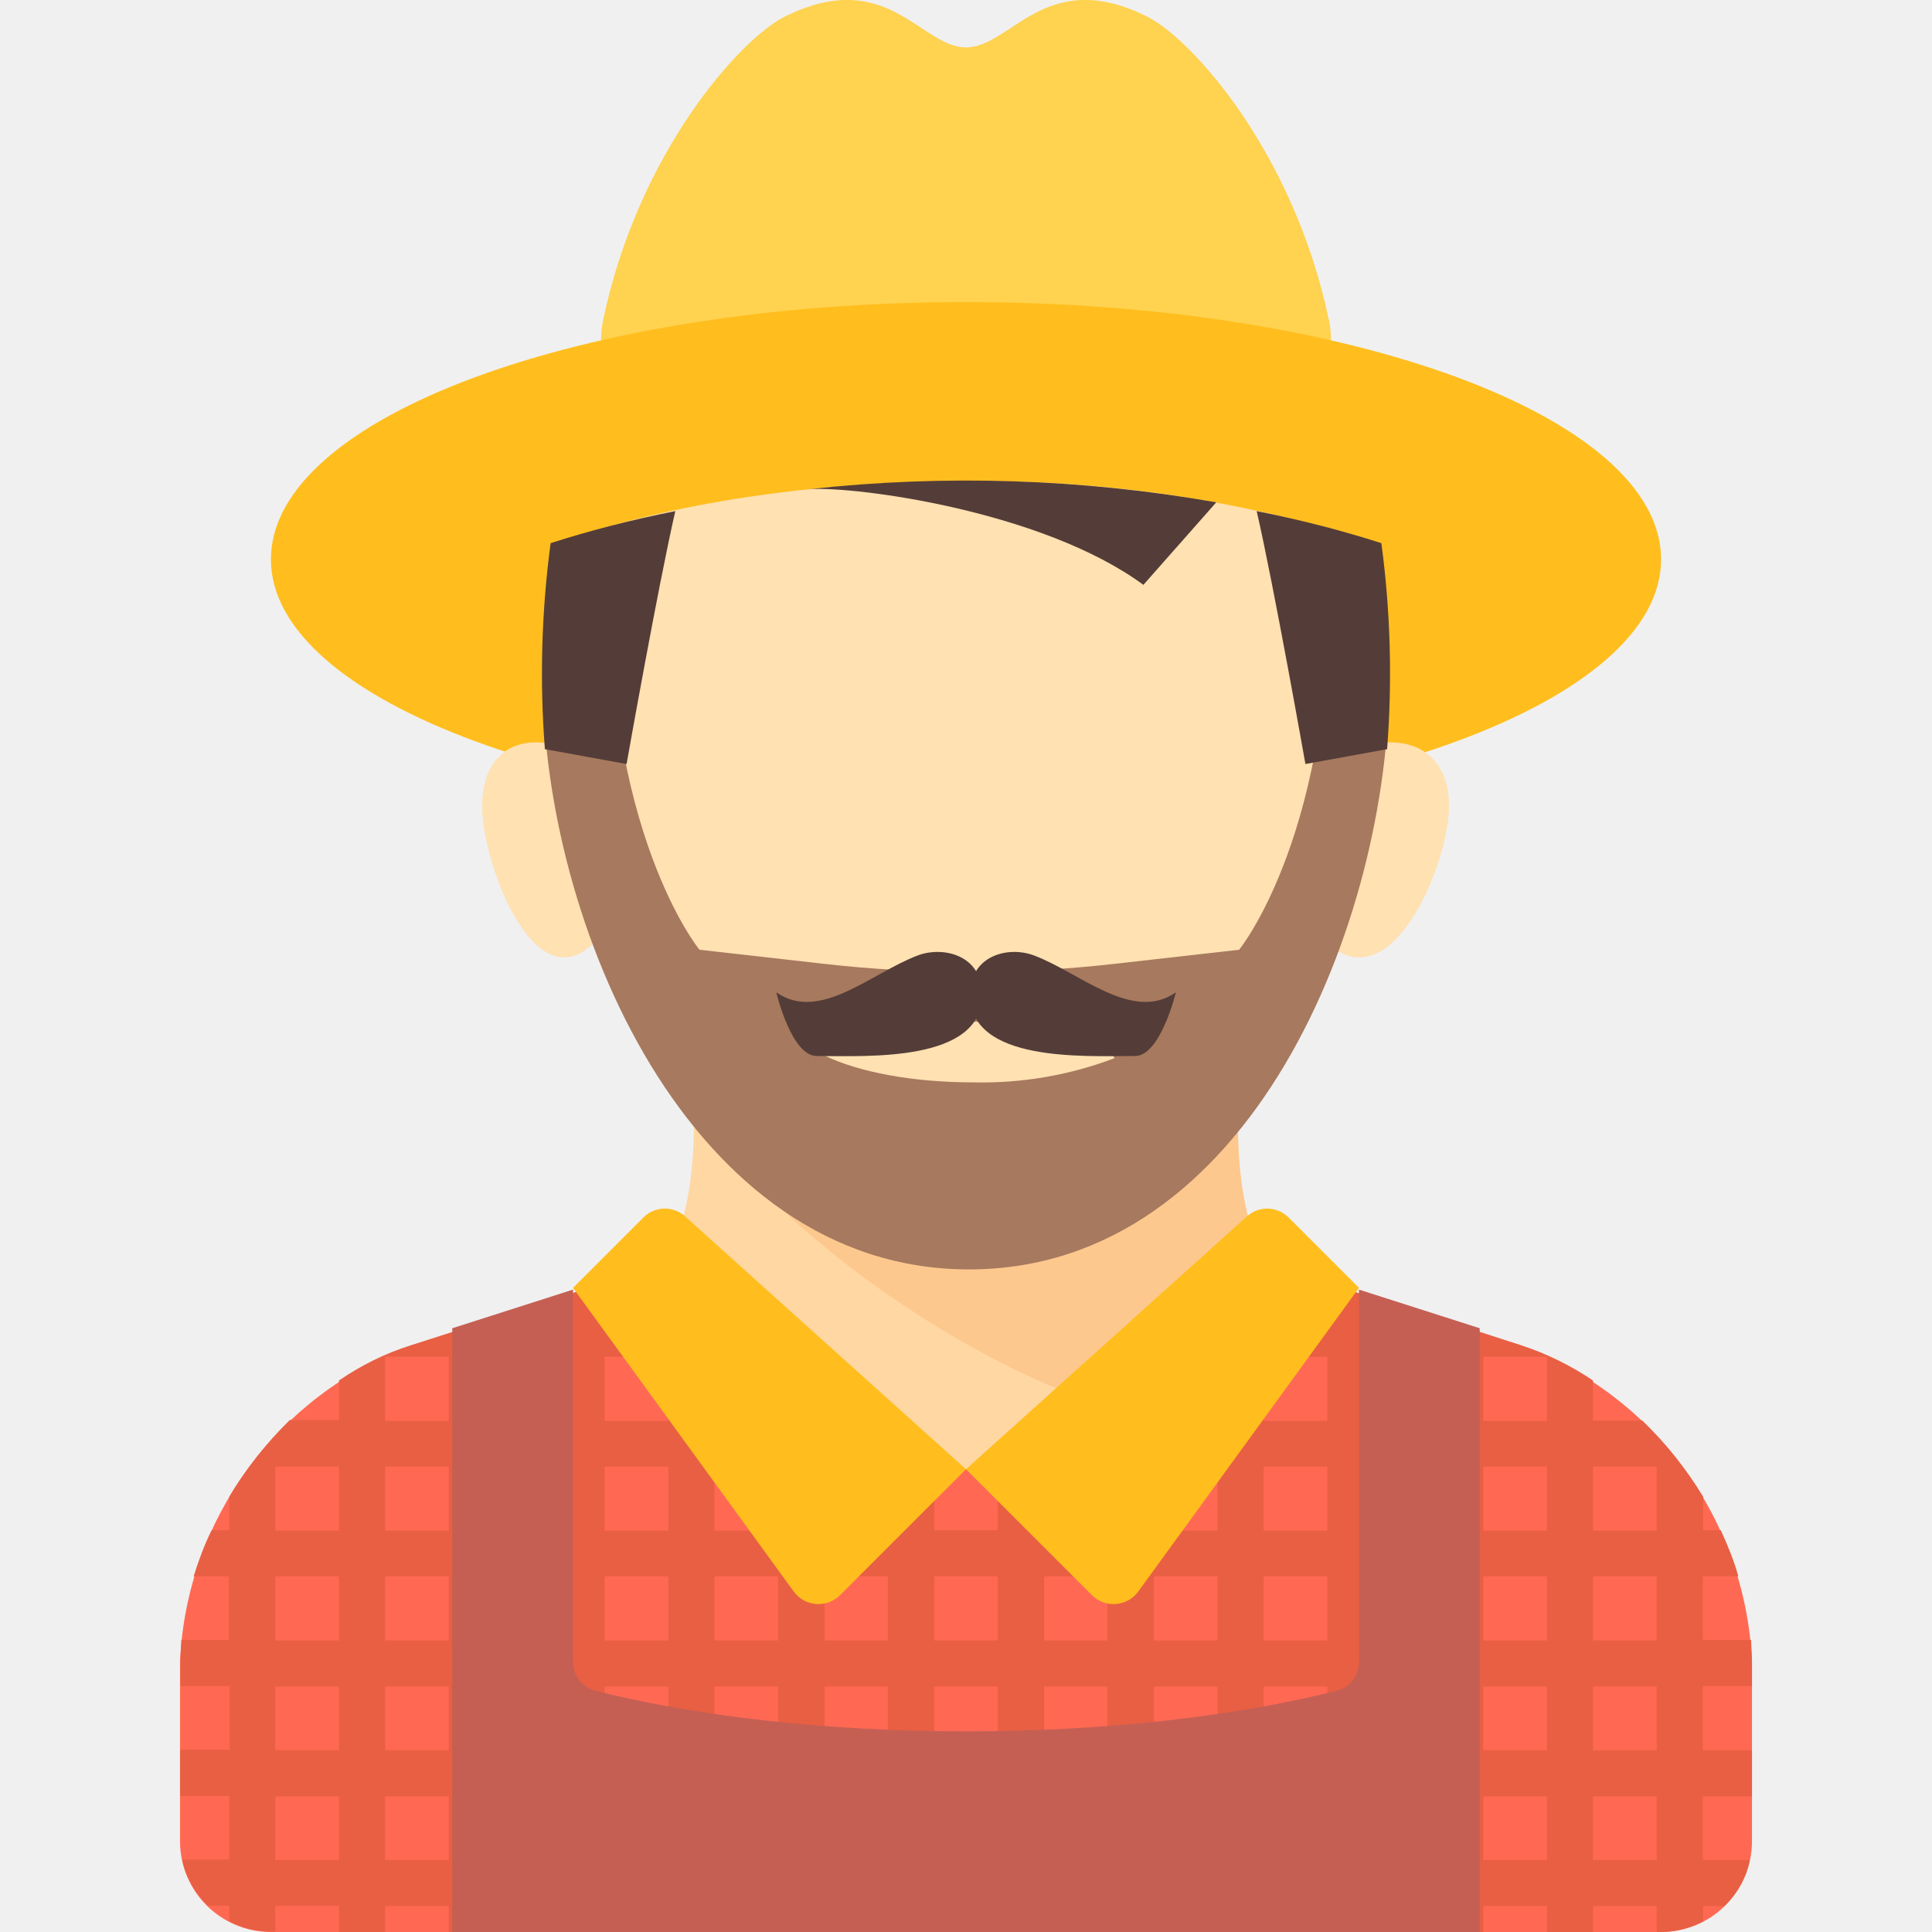
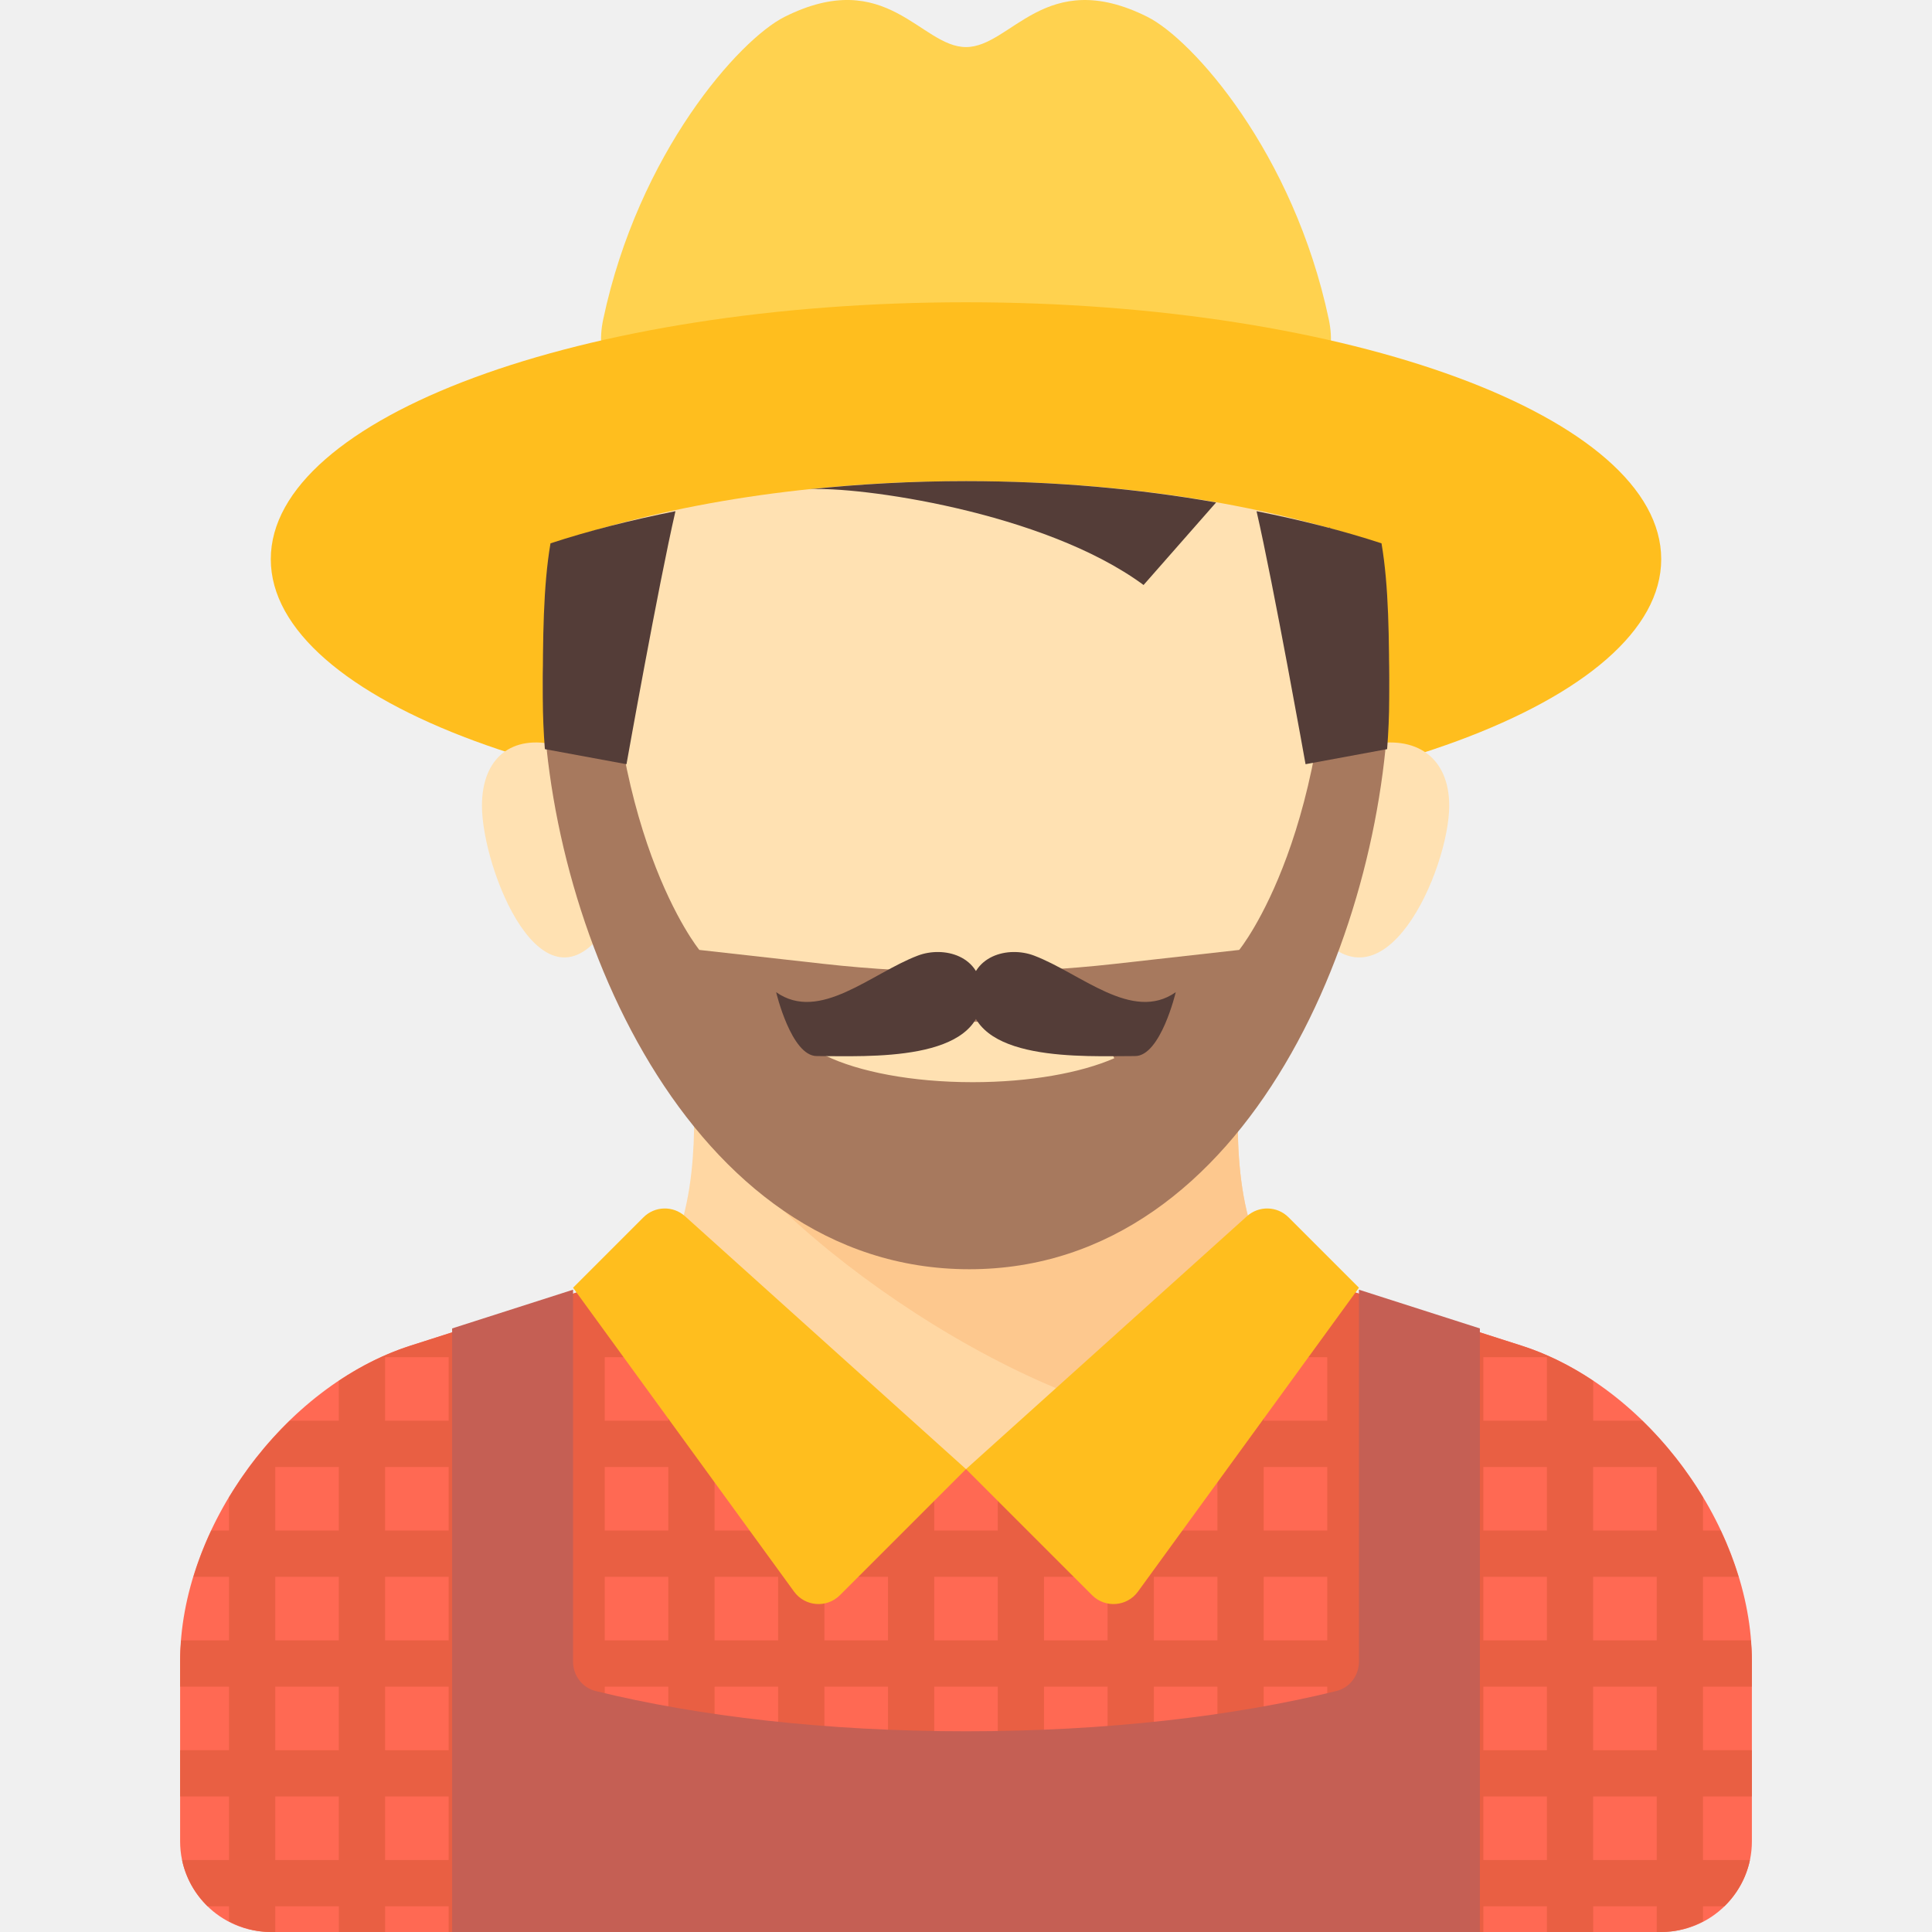
- <svg xmlns="http://www.w3.org/2000/svg" width="44" height="44" fill="none">
-   <g clip-path="url(#a)">
-     <path fill="#FFD24F" d="M30.26 7.27c-.8-3.79-3.1-6.37-4.13-6.89-2.32-1.16-3.1.7-4.13.7-1.03 0-1.8-1.86-4.13-.7-1.03.52-3.33 3.1-4.13 6.89-.8 3.78 8.26.69 8.26.69s9.06 3.1 8.26-.7Z" />
-     <path fill="#FFBE1E" d="M22 18.59c8.74 0 15.83-2.62 15.83-5.85 0-3.24-7.09-5.86-15.83-5.86S6.17 9.5 6.17 12.74c0 3.23 7.09 5.85 15.83 5.85Z" />
-     <path fill="#FFE1B2" d="M12.68 16.97c-1.03-.26-1.7.3-1.7 1.38 0 1.43 1.38 4.95 2.84 2.75s-1.14-4.13-1.14-4.13ZM31.14 16.97c1.13-.26 1.86.3 1.86 1.38 0 1.43-1.51 4.95-3.1 2.75-1.6-2.2 1.24-4.13 1.24-4.13Z" />
-     <path fill="#FFD7A3" d="M14.44 29.49c1.54-1 1.36-3.94 1.36-4.63h12.4c0 .69-.2 3.64 1.34 4.63L22 37.94l-7.56-8.45Z" />
-     <path fill="#FDC88E" d="m26.82 32.43 2.72-2.94c-1.54-1-1.34-3.94-1.34-4.63H15.8c.9 2.56 6.77 6.94 11.02 7.57Z" />
-     <path fill="#FF6953" d="M37.83 44c1.14 0 2.07-.92 2.07-2.07v-4.1a8.06 8.06 0 0 0-5.25-7.18l-4.3-1.38c-2.32 1.77-5.63 4.19-8.35 4.19-2.72 0-6.03-2.42-8.35-4.2l-4.3 1.39a8.06 8.06 0 0 0-5.25 7.18v4.1c0 1.15.93 2.07 2.07 2.07h31.66Z" />
-     <path fill="#E95F43" d="M39.85 42.36h-1.07v-1.45h1.12v-1.05h-1.12V38.4h1.12v-.58l-.02-.47h-1.1V35.9h.81c-.1-.36-.24-.7-.4-1.05h-.4v-.76a8.66 8.66 0 0 0-1.39-1.74h-1.12v-.91a6.57 6.57 0 0 0-1.63-.8l-2.47-.8h-.9v-.28l-.93-.3-.12.09v.5h-.66c-.58.43-1.2.87-1.84 1.3v1.2h-1.45v-.3c-1.22.68-2.46 1.2-3.63 1.35h.07v1.45h-1.44V33.4h.07a10.43 10.43 0 0 1-3.63-1.36v.3h-1.45v-1.19c-.64-.43-1.26-.87-1.84-1.3h-.66v-.5l-.12-.1-.93.3v.3h-.9l-2.47.79c-.57.18-1.12.45-1.63.8v.9H6.6c-.53.52-1 1.11-1.38 1.75v.76h-.4c-.17.34-.3.7-.41 1.05h.8v1.45H4.13l-.02.47v.58h1.12v1.45H4.1v1.05h1.12v1.45H4.15c.08.41.3.77.58 1.05h.49v.35c.28.15.6.24.95.24h.1v-.59h1.45V44h1.05v-.59h1.45V44h1.05v-.59h1.45V44h1.05v-.59h1.45V44h1.05v-.59h1.45V44h1.06v-.59h1.44V44h1.06v-.59h1.44V44h1.06v-.59h1.45V44h1.05v-.59h1.45V44h1.05v-.59h1.45V44h1.05v-.59h1.45V44h1.05v-.59h1.45V44h1.05v-.59h1.45V44h.1c.35 0 .67-.1.96-.24v-.35h.48c.29-.28.5-.64.58-1.05Zm-32.13 0H6.27v-1.45h1.45v1.45Zm0-2.5H6.27v-1.45h1.45v1.45Zm0-2.5H6.27V35.9h1.45v1.45Zm0-2.5H6.27V33.4h1.45v1.45Zm2.5 7.5H8.77v-1.45h1.45v1.45Zm0-2.5H8.77v-1.45h1.45v1.45Zm0-2.5H8.77V35.9h1.45v1.45Zm0-2.5H8.77V33.4h1.45v1.45Zm0-2.5H8.77V30.9h1.45v1.45Zm2.5 10h-1.45v-1.45h1.45v1.45Zm0-2.5h-1.45v-1.45h1.45v1.45Zm0-2.5h-1.45V35.9h1.45v1.45Zm0-2.5h-1.45V33.4h1.45v1.45Zm0-2.5h-1.45V30.9h1.45v1.45Zm2.5 10h-1.45v-1.45h1.45v1.45Zm0-2.5h-1.45v-1.45h1.45v1.45Zm0-2.5h-1.45V35.9h1.45v1.45Zm0-2.5h-1.45V33.4h1.45v1.45Zm0-2.5h-1.45V30.9h1.45v1.45Zm2.5 10h-1.45v-1.45h1.45v1.45Zm0-2.5h-1.45v-1.45h1.45v1.45Zm0-2.5h-1.45V35.9h1.45v1.45Zm0-2.5h-1.45V33.4h1.45v1.45Zm2.5 7.5h-1.44v-1.45h1.44v1.45Zm0-2.5h-1.44v-1.45h1.44v1.45Zm0-2.5h-1.44V35.9h1.44v1.45Zm0-2.5h-1.44V33.4h1.44v1.45Zm2.5 7.5h-1.44v-1.45h1.44v1.45Zm0-2.5h-1.44v-1.45h1.44v1.45Zm0-2.5h-1.44V35.9h1.44v1.45Zm2.5 5h-1.44v-1.45h1.44v1.45Zm0-2.5h-1.44v-1.45h1.44v1.45Zm0-2.5h-1.44V35.9h1.44v1.45Zm0-2.5h-1.44V33.4h1.44v1.45Zm2.5 7.5h-1.44v-1.45h1.45v1.45Zm0-2.5h-1.44v-1.45h1.45v1.45Zm0-2.5h-1.44V35.9h1.45v1.45Zm0-2.5h-1.44V33.4h1.45v1.45Zm2.5 7.5h-1.44v-1.45h1.45v1.45Zm0-2.5h-1.44v-1.45h1.45v1.45Zm0-2.5h-1.44V35.9h1.45v1.45Zm0-2.5h-1.44V33.4h1.45v1.45Zm0-2.5h-1.44V30.9h1.45v1.45Zm2.5 10h-1.44v-1.45h1.45v1.45Zm0-2.5h-1.44v-1.45h1.45v1.45Zm0-2.5h-1.44V35.9h1.45v1.45Zm0-2.5h-1.44V33.4h1.45v1.45Zm0-2.5h-1.44V30.9h1.45v1.45Zm2.51 10h-1.45v-1.45h1.45v1.45Zm0-2.5h-1.45v-1.45h1.45v1.45Zm0-2.5h-1.45V35.9h1.45v1.45Zm0-2.5h-1.45V33.4h1.45v1.45Zm0-2.5h-1.45V30.9h1.45v1.45Zm2.5 10h-1.45v-1.45h1.45v1.45Zm0-2.5h-1.45v-1.45h1.45v1.45Zm0-2.5h-1.45V35.9h1.45v1.45Zm0-2.5h-1.45V33.4h1.45v1.45Z" />
-     <path fill="#FFBE1E" d="m22 33.46-2.87 2.87c-.3.3-.8.26-1.05-.08l-5.03-6.92 1.6-1.6a.69.69 0 0 1 .95-.03l6.4 5.76ZM22 33.46l2.87 2.87c.3.3.8.26 1.05-.08l5.03-6.92-1.6-1.6a.69.69 0 0 0-.95-.03L22 33.46Z" />
-     <path fill="#FFE1B2" d="M12.8 12.32c-.17.97-.18 2.14-.18 3.53 0 5.52 3.1 12.4 9.38 12.4 6.29 0 9.38-6.88 9.38-12.4 0-1.39-.01-2.56-.17-3.53A29.48 29.48 0 0 0 22 10.96c-3.48 0-6.69.5-9.2 1.36Z" />
-     <path fill="#A7795E" d="M31.41 13.43 30.27 12v.69c.17 6.23-2.05 8.94-2.05 8.94l-2.83.32c-2.2.25-4.43.25-6.63 0l-2.83-.32s-2.22-2.7-2.05-8.94v-.7s-.6.73-1.14 1.44c-.15.61-.38 1.28-.38 2.01 0 5.52 3.3 13.47 9.71 13.47 6.42 0 9.57-7.95 9.57-13.47 0-.73-.08-1.4-.23-2Zm-11.38 9.84h4.1c.56 0 1.04.34 1.25.83a8.5 8.5 0 0 1-3.23.55c-1.38 0-2.6-.24-3.35-.6.23-.46.69-.78 1.23-.78Z" />
-     <path fill="#543D38" d="M22.37 22.66c0-.91-.89-1.12-1.47-.9-1.06.4-2.23 1.53-3.22.84 0 0 .34 1.45.92 1.45 1.16 0 3.77.15 3.77-1.4Z" />
-     <path fill="#543D38" d="M22.09 22.66c0-.91.88-1.12 1.46-.9 1.06.4 2.24 1.53 3.23.84 0 0-.35 1.45-.93 1.45-1.16 0-3.76.15-3.76-1.4Z" />
-     <path fill="#C55F54" d="m33.7 30.25-2.75-.88v8.47c0 .32-.21.6-.52.67-2.33.58-5.25.92-8.43.92-3.18 0-6.1-.34-8.43-.92a.68.68 0 0 1-.52-.67v-8.47l-2.75.88V44h23.4V30.25Z" />
-     <path fill="#543D38" d="m12.4 17.06 1.87.34s.72-4.07 1.11-5.76c-1.01.2-1.97.45-2.84.73a22.35 22.35 0 0 0-.13 4.7ZM31.6 17.06l-1.87.34s-.72-4.07-1.11-5.76c1.01.2 1.97.45 2.84.73a22.35 22.35 0 0 1 .13 4.7ZM26.04 13.32l1.66-1.88a32.86 32.86 0 0 0-9.27-.3c1.08-.07 5.33.5 7.61 2.18Z" />
+ <svg xmlns="http://www.w3.org/2000/svg" width="44" height="44" viewBox="0 0 44 44" fill="none">
+   <g clip-path="url(#clip0_110_299)">
+     <path d="M30.261 7.267C29.458 3.481 27.163 0.899 26.13 0.383C23.807 -0.778 23.033 1.072 22 1.072C20.967 1.072 20.193 -0.779 17.87 0.383C16.837 0.899 14.542 3.481 13.739 7.267C12.936 11.053 22 7.956 22 7.956C22 7.956 31.064 11.053 30.261 7.267Z" fill="#FFD24F" />
+     <path d="M22 18.587C30.744 18.587 37.833 15.967 37.833 12.735C37.833 9.504 30.744 6.884 22 6.884C13.256 6.884 6.167 9.504 6.167 12.735C6.167 15.967 13.256 18.587 22 18.587Z" fill="#FFBE1E" />
+     <path d="M12.684 16.972C11.652 16.714 10.976 17.265 10.976 18.349C10.976 19.783 12.364 23.297 13.823 21.102C15.282 18.908 12.684 16.972 12.684 16.972Z" fill="#FFE1B2" />
+     <path d="M31.141 16.972C32.267 16.714 33.005 17.265 33.005 18.349C33.005 19.783 31.49 23.297 29.898 21.102C28.305 18.908 31.141 16.972 31.141 16.972Z" fill="#FFE1B2" />
+     <path d="M14.437 29.489C15.977 28.498 15.804 25.548 15.804 24.86H28.196C28.196 25.548 28.005 28.498 29.544 29.489L22 37.939L14.437 29.489Z" fill="#FFD7A3" />
+     <path d="M26.819 32.432L29.544 29.489C28.005 28.498 28.196 25.548 28.196 24.86H15.804C16.693 27.416 22.574 31.801 26.819 32.432Z" fill="#FDC88E" />
+     <path d="M37.833 44C38.974 44 39.898 43.075 39.898 41.935V37.833C39.898 34.804 37.538 31.57 34.653 30.647L30.346 29.269C28.029 31.041 24.718 33.458 22 33.458C19.282 33.458 15.971 31.041 13.654 29.269L9.347 30.647C6.462 31.57 4.102 34.804 4.102 37.833V41.935C4.102 43.075 5.026 44 6.167 44H37.833Z" fill="#FF6953" />
+     <path d="M39.853 42.361H38.785V40.913H39.898V39.859H38.785V38.412H39.898V37.833C39.898 37.675 39.888 37.517 39.876 37.358H38.785V35.911H39.594C39.485 35.553 39.35 35.201 39.188 34.857H38.785V34.102C38.401 33.464 37.933 32.872 37.401 32.356H36.284V31.447C35.77 31.104 35.222 30.829 34.653 30.647L32.176 29.855H31.281V29.568L30.346 29.269C30.308 29.299 30.267 29.33 30.227 29.36V29.855H29.572C28.994 30.286 28.372 30.733 27.726 31.161V32.356H26.279V32.052C25.065 32.736 23.818 33.259 22.652 33.41H22.724V34.857H21.276V33.41H21.348C20.182 33.259 18.935 32.736 17.721 32.052V32.356H16.274V31.161C15.628 30.733 15.006 30.286 14.428 29.855H13.773V29.36C13.733 29.33 13.692 29.299 13.653 29.269L12.719 29.568V29.855H11.824L9.347 30.647C8.778 30.829 8.23 31.104 7.716 31.447V32.356H6.599C6.067 32.872 5.599 33.463 5.215 34.102V34.857H4.812C4.65 35.201 4.515 35.553 4.406 35.911H5.215V37.358H4.124C4.112 37.517 4.102 37.675 4.102 37.833V38.412H5.215V39.859H4.102V40.913H5.215V42.361H4.147C4.233 42.77 4.441 43.134 4.73 43.415H5.215V43.758C5.501 43.907 5.822 44 6.167 44H6.269V43.415H7.717V44H8.771V43.415H10.218V44H11.272V43.415H12.719V44H13.773V43.415H15.22V44H16.274V43.415H17.721V44H18.775V43.415H20.223V44H21.277V43.415H22.724V44H23.778V43.415H25.225V44H26.279V43.415H27.726V44H28.78V43.415H30.228V44H31.282V43.415H32.729V44H33.783V43.415H35.23V44H36.284V43.415H37.731V44H37.834C38.179 44 38.499 43.907 38.785 43.758V43.415H39.27C39.559 43.134 39.767 42.77 39.853 42.361ZM7.716 42.361H6.269V40.913H7.716V42.361ZM7.716 39.86H6.269V38.412H7.716V39.86ZM7.716 37.358H6.269V35.911H7.716V37.358ZM7.716 34.857H6.269V33.41H7.716V34.857ZM10.218 42.361H8.77V40.913H10.218V42.361ZM10.218 39.86H8.77V38.412H10.218V39.86ZM10.218 37.358H8.77V35.911H10.218V37.358ZM10.218 34.857H8.77V33.41H10.218V34.857ZM10.218 32.356H8.77V30.909H10.218V32.356ZM12.719 42.361H11.272V40.913H12.719V42.361ZM12.719 39.86H11.272V38.412H12.719V39.86ZM12.719 37.358H11.272V35.911H12.719V37.358ZM12.719 34.857H11.272V33.41H12.719V34.857ZM12.719 32.356H11.272V30.909H12.719V32.356ZM15.22 42.361H13.773V40.913H15.22V42.361ZM15.22 39.86H13.773V38.412H15.22V39.86ZM15.22 37.358H13.773V35.911H15.22V37.358ZM15.22 34.857H13.773V33.41H15.22V34.857ZM15.22 32.356H13.773V30.909H15.22V32.356ZM17.721 42.361H16.274V40.913H17.721V42.361ZM17.721 39.86H16.274V38.412H17.721V39.86ZM17.721 37.358H16.274V35.911H17.721V37.358ZM17.721 34.857H16.274V33.41H17.721V34.857ZM20.223 42.361H18.775V40.913H20.223V42.361ZM20.223 39.86H18.775V38.412H20.223V39.86ZM20.223 37.358H18.775V35.911H20.223V37.358ZM20.223 34.857H18.775V33.41H20.223V34.857ZM22.724 42.361H21.276V40.913H22.724V42.361ZM22.724 39.86H21.276V38.412H22.724V39.86ZM22.724 37.358H21.276V35.911H22.724V37.358ZM25.225 42.361H23.777V40.913H25.225V42.361ZM25.225 39.86H23.777V38.412H25.225V39.86ZM25.225 37.358H23.777V35.911H25.225V37.358ZM25.225 34.857H23.777V33.41H25.225V34.857ZM27.726 42.361H26.279V40.913H27.726V42.361ZM27.726 39.86H26.279V38.412H27.726V39.86ZM27.726 37.358H26.279V35.911H27.726V37.358ZM27.726 34.857H26.279V33.41H27.726V34.857ZM30.227 42.361H28.78V40.913H30.227V42.361ZM30.227 39.86H28.78V38.412H30.227V39.86ZM30.227 37.358H28.78V35.911H30.227V37.358ZM30.227 34.857H28.78V33.41H30.227V34.857ZM30.227 32.356H28.78V30.909H30.227V32.356ZM32.728 42.361H31.281V40.913H32.728V42.361ZM32.728 39.86H31.281V38.412H32.728V39.86ZM32.728 37.358H31.281V35.911H32.728V37.358ZM32.728 34.857H31.281V33.41H32.728V34.857ZM32.728 32.356H31.281V30.909H32.728V32.356ZM35.23 42.361H33.782V40.913H35.23V42.361ZM35.23 39.86H33.782V38.412H35.23V39.86ZM35.23 37.358H33.782V35.911H35.23V37.358ZM35.23 34.857H33.782V33.41H35.23V34.857ZM35.23 32.356H33.782V30.909H35.23V32.356ZM37.731 42.361H36.283V40.913H37.731V42.361ZM37.731 39.86H36.283V38.412H37.731V39.86ZM37.731 37.358H36.283V35.911H37.731V37.358ZM37.731 34.857H36.283V33.41H37.731V34.857Z" fill="#E95F43" />
+     <path d="M22 33.458L19.128 36.33C18.829 36.629 18.333 36.59 18.084 36.248L13.051 29.327L14.654 27.724C14.913 27.465 15.329 27.454 15.601 27.699L22 33.458Z" fill="#FFBE1E" />
+     <path d="M22 33.458L24.872 36.33C25.171 36.629 25.667 36.59 25.916 36.248L30.949 29.327L29.346 27.724C29.087 27.465 28.671 27.454 28.398 27.699L22 33.458Z" fill="#FFBE1E" />
+     <path d="M12.792 12.317C12.631 13.291 12.622 14.462 12.622 15.853C12.622 21.366 15.711 28.244 22 28.244C28.289 28.244 31.378 21.366 31.378 15.853C31.378 14.462 31.369 13.291 31.209 12.317C28.686 11.467 25.485 10.957 22 10.957C18.515 10.957 15.315 11.467 12.792 12.317Z" fill="#FFE1B2" />
+     <path d="M31.413 13.431C30.862 12.723 30.271 11.997 30.271 11.997V12.685C30.442 18.924 28.222 21.634 28.222 21.634L25.394 21.951C23.188 22.198 20.962 22.198 18.756 21.951L15.927 21.634C15.927 21.634 13.707 18.924 13.878 12.685V11.997C13.878 11.997 13.287 12.723 12.736 13.431C12.592 14.045 12.362 14.712 12.362 15.445C12.362 20.958 15.662 28.906 22.075 28.906C28.488 28.906 31.637 20.958 31.637 15.445C31.638 14.712 31.557 14.045 31.413 13.431ZM20.026 23.27H24.124C24.686 23.27 25.168 23.612 25.377 24.101C24.621 24.432 23.459 24.646 22.15 24.646C20.768 24.646 19.553 24.407 18.803 24.043C19.025 23.587 19.487 23.27 20.026 23.27Z" fill="#A7795E" />
+     <path d="M22.366 22.657C22.366 21.748 21.484 21.542 20.903 21.763C19.838 22.167 18.666 23.293 17.676 22.596C17.676 22.596 18.02 24.051 18.601 24.051C19.763 24.051 22.366 24.203 22.366 22.657Z" fill="#543D38" />
+     <path d="M22.087 22.657C22.087 21.748 22.969 21.542 23.55 21.763C24.615 22.167 25.788 23.293 26.777 22.596C26.777 22.596 26.433 24.051 25.852 24.051C24.691 24.051 22.087 24.203 22.087 22.657Z" fill="#543D38" />
+     <path d="M33.703 30.254L30.949 29.372V37.843C30.949 38.158 30.74 38.437 30.434 38.512C28.104 39.086 25.181 39.429 22 39.429C18.819 39.429 15.896 39.086 13.566 38.512C13.26 38.437 13.051 38.158 13.051 37.843V29.372L10.297 30.254V44H33.703V30.254H33.703Z" fill="#C55F54" />
+     <path d="M12.409 17.061L14.268 17.404C14.268 17.404 14.993 13.333 15.383 11.642C14.367 11.844 13.41 12.088 12.537 12.374C12.371 13.348 12.362 14.519 12.362 15.911C12.363 16.288 12.379 16.673 12.409 17.061Z" fill="#543D38" />
+     <path d="M31.591 17.061L29.733 17.404C29.733 17.404 29.006 13.333 28.617 11.642C29.633 11.844 30.59 12.088 31.463 12.374C31.629 13.348 31.638 14.519 31.638 15.911C31.638 16.288 31.621 16.673 31.591 17.061Z" fill="#543D38" />
+     <path d="M26.044 13.323L27.696 11.443C25.943 11.133 24.022 10.957 22 10.957C20.769 10.957 19.577 11.024 18.435 11.143C19.515 11.069 23.764 11.642 26.044 13.323Z" fill="#543D38" />
  </g>
  <defs>
-     <clipPath id="a">
-       <path fill="#fff" d="M0 0h44v44H0z" />
+     <clipPath id="clip0_110_299">
+       <rect width="44" height="44" fill="white" />
    </clipPath>
  </defs>
</svg>
